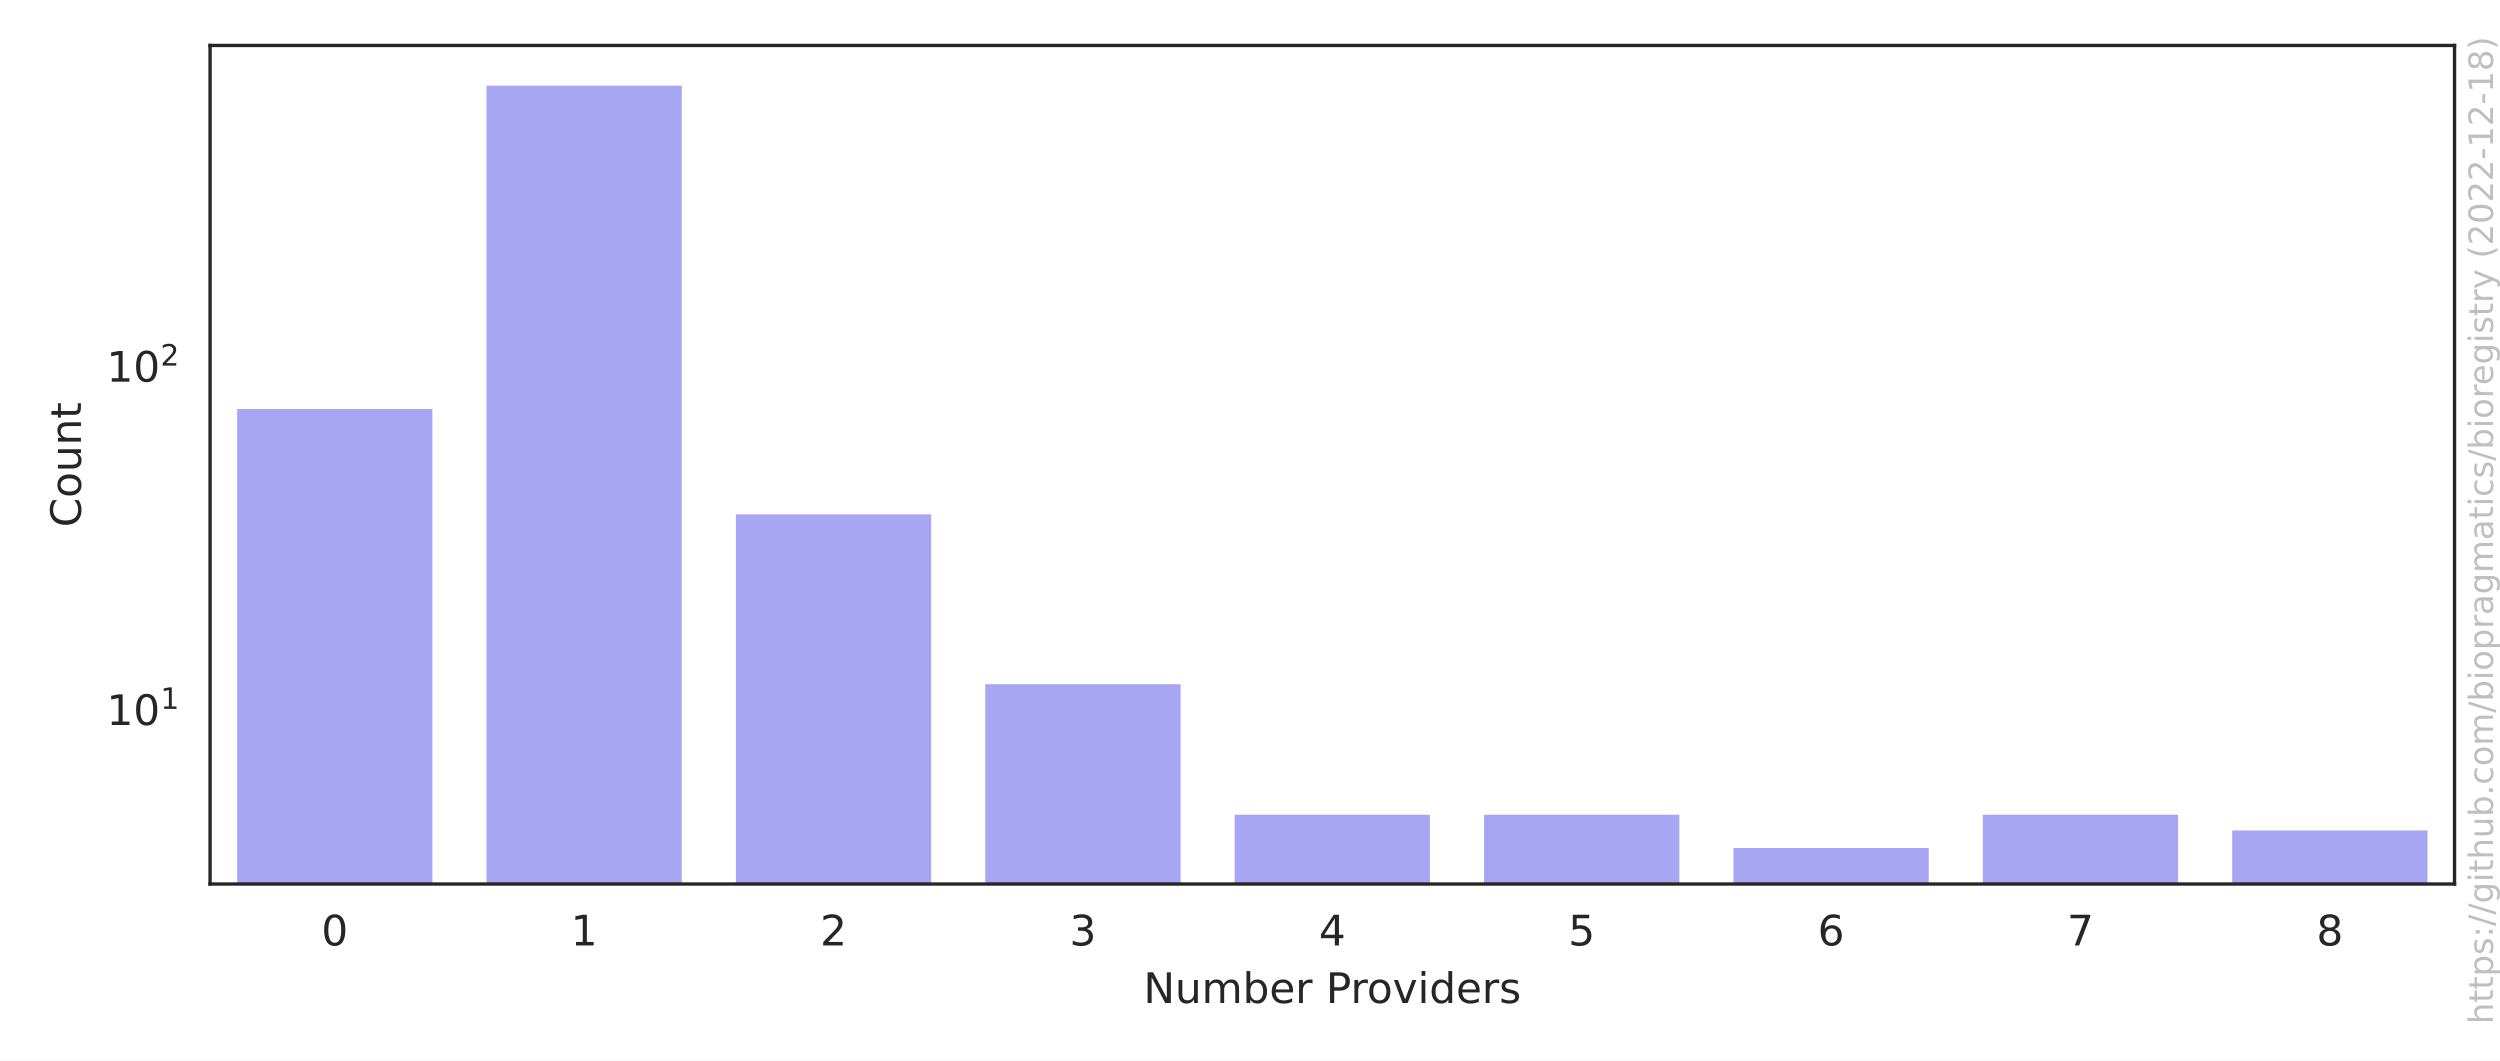
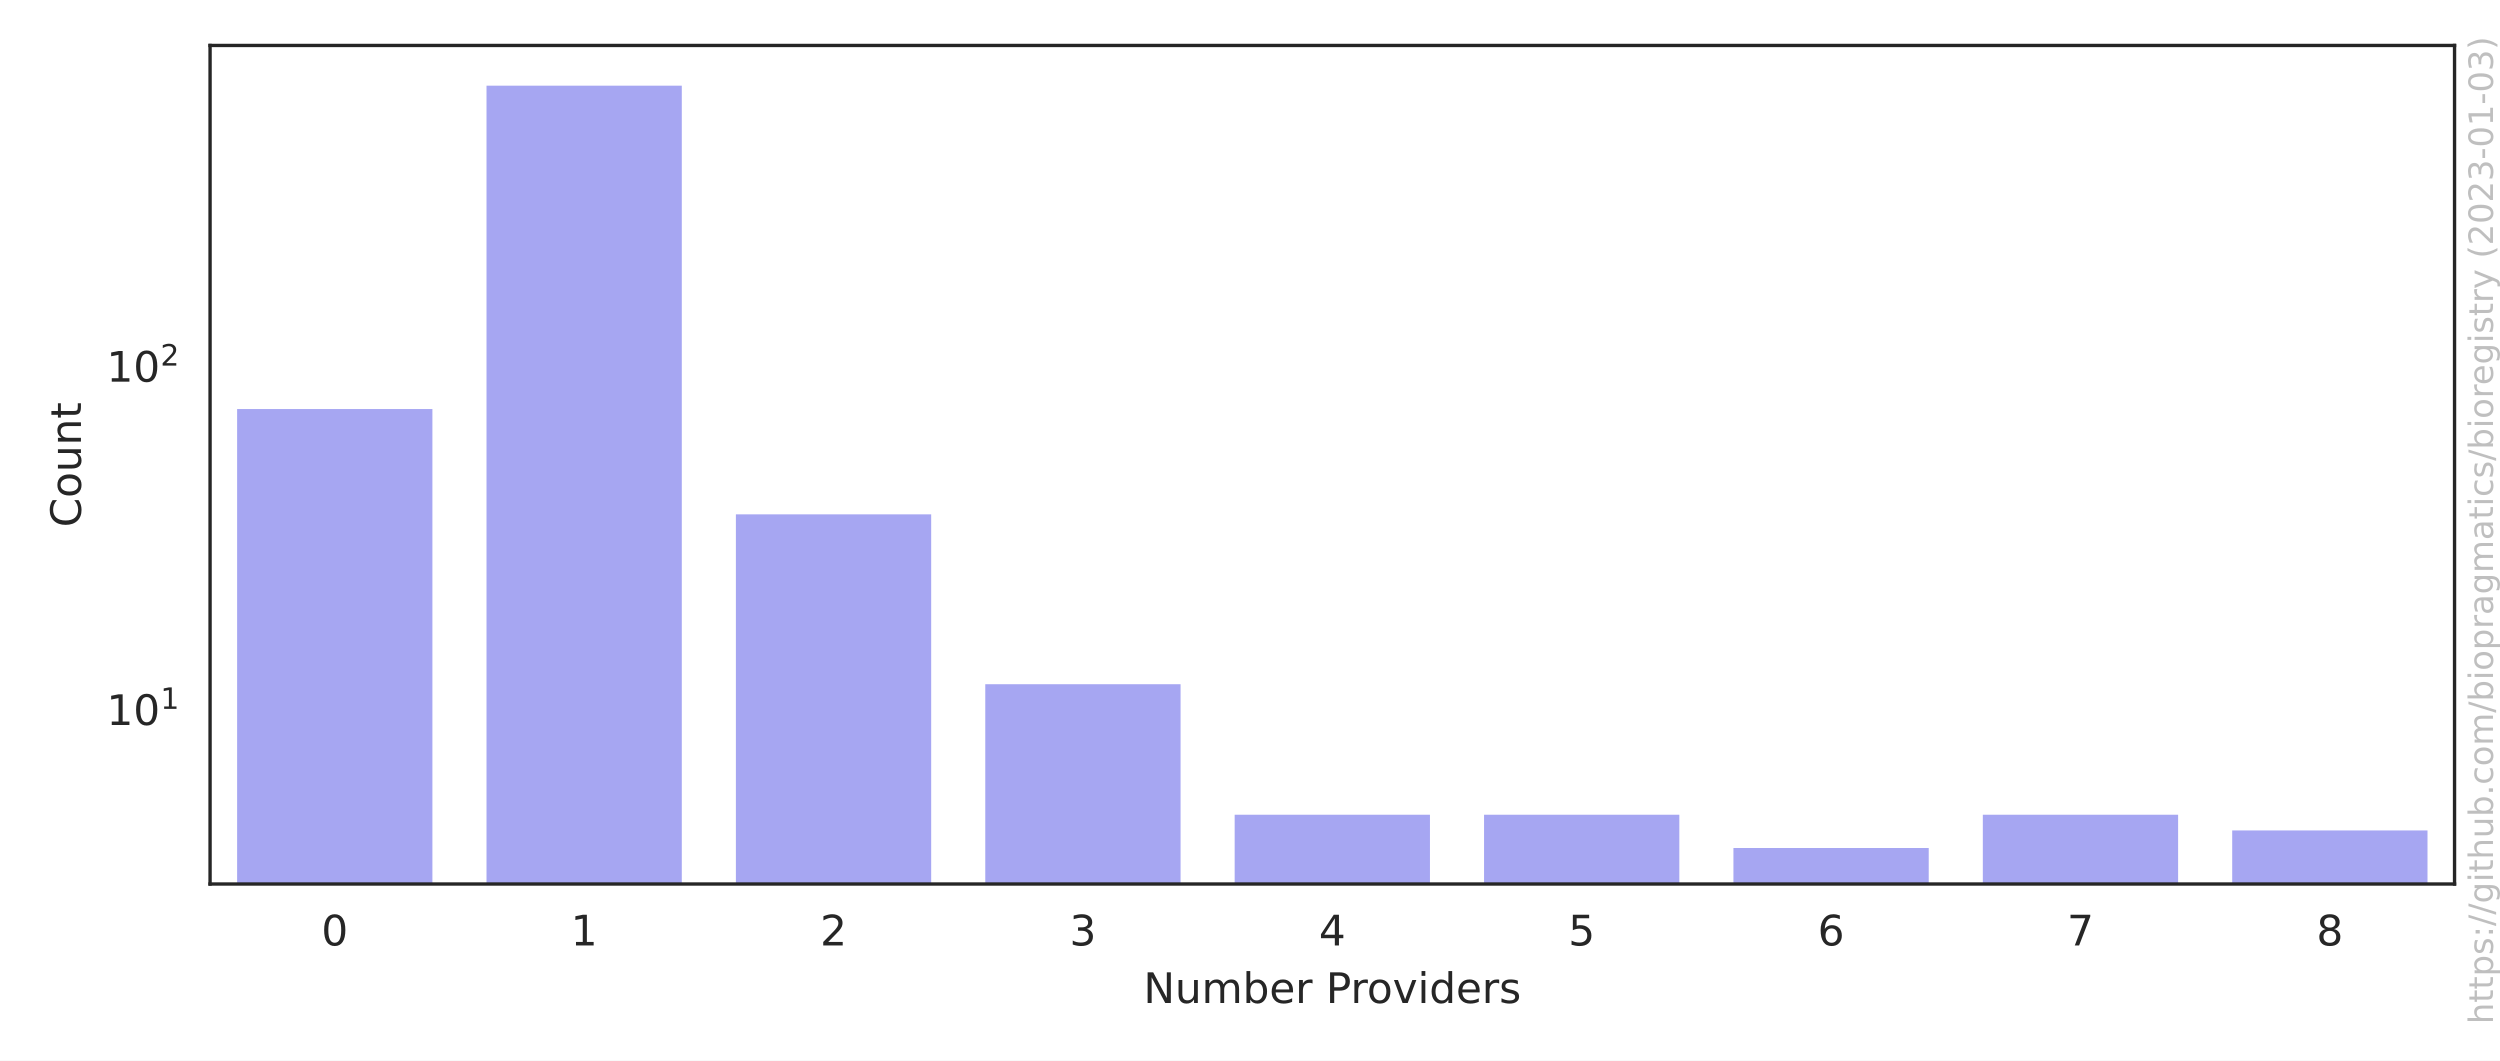
<svg xmlns="http://www.w3.org/2000/svg" xmlns:xlink="http://www.w3.org/1999/xlink" width="594pt" height="252pt" viewBox="0 0 594 252" version="1.1">
  <defs>
    <style type="text/css">*{stroke-linejoin: round; stroke-linecap: butt}</style>
  </defs>
  <g id="figure_1">
    <g id="patch_1">
      <path d="M 0 252  L 594 252  L 594 0  L 0 0  z " style="fill: #ffffff" />
    </g>
    <g id="axes_1">
      <g id="patch_2">
        <path d="M 49.913 210.04  L 583.2 210.04  L 583.2 10.8  L 49.913 10.8  z " style="fill: #ffffff" />
      </g>
      <g id="matplotlib.axis_1">
        <g id="xtick_1">
          <g id="text_1">
            <g style="fill: #262626" transform="translate(76.35851 224.6384) scale(0.1 -0.1)">
              <defs>
                <path id="DejaVuSans-30" d="M 2034 4250  Q 1547 4250 1301 3770  Q 1056 3291 1056 2328  Q 1056 1369 1301 889  Q 1547 409 2034 409  Q 2525 409 2770 889  Q 3016 1369 3016 2328  Q 3016 3291 2770 3770  Q 2525 4250 2034 4250  z M 2034 4750  Q 2819 4750 3233 4129  Q 3647 3509 3647 2328  Q 3647 1150 3233 529  Q 2819 -91 2034 -91  Q 1250 -91 836 529  Q 422 1150 422 2328  Q 422 3509 836 4129  Q 1250 4750 2034 4750  z " transform="scale(0.015625)" />
              </defs>
              <use xlink:href="#DejaVuSans-30" />
            </g>
          </g>
        </g>
        <g id="xtick_2">
          <g id="text_2">
            <g style="fill: #262626" transform="translate(135.6127 224.6384) scale(0.1 -0.1)">
              <defs>
                <path id="DejaVuSans-31" d="M 794 531  L 1825 531  L 1825 4091  L 703 3866  L 703 4441  L 1819 4666  L 2450 4666  L 2450 531  L 3481 531  L 3481 0  L 794 0  L 794 531  z " transform="scale(0.015625)" />
              </defs>
              <use xlink:href="#DejaVuSans-31" />
            </g>
          </g>
        </g>
        <g id="xtick_3">
          <g id="text_3">
            <g style="fill: #262626" transform="translate(194.8668 224.6384) scale(0.1 -0.1)">
              <defs>
                <path id="DejaVuSans-32" d="M 1228 531  L 3431 531  L 3431 0  L 469 0  L 469 531  Q 828 903 1448 1529  Q 2069 2156 2228 2338  Q 2531 2678 2651 2914  Q 2772 3150 2772 3378  Q 2772 3750 2511 3984  Q 2250 4219 1831 4219  Q 1534 4219 1204 4116  Q 875 4013 500 3803  L 500 4441  Q 881 4594 1212 4672  Q 1544 4750 1819 4750  Q 2544 4750 2975 4387  Q 3406 4025 3406 3419  Q 3406 3131 3298 2873  Q 3191 2616 2906 2266  Q 2828 2175 2409 1742  Q 1991 1309 1228 531  z " transform="scale(0.015625)" />
              </defs>
              <use xlink:href="#DejaVuSans-32" />
            </g>
          </g>
        </g>
        <g id="xtick_4">
          <g id="text_4">
            <g style="fill: #262626" transform="translate(254.1209 224.6384) scale(0.1 -0.1)">
              <defs>
                <path id="DejaVuSans-33" d="M 2597 2516  Q 3050 2419 3304 2112  Q 3559 1806 3559 1356  Q 3559 666 3084 287  Q 2609 -91 1734 -91  Q 1441 -91 1130 -33  Q 819 25 488 141  L 488 750  Q 750 597 1062 519  Q 1375 441 1716 441  Q 2309 441 2620 675  Q 2931 909 2931 1356  Q 2931 1769 2642 2001  Q 2353 2234 1838 2234  L 1294 2234  L 1294 2753  L 1863 2753  Q 2328 2753 2575 2939  Q 2822 3125 2822 3475  Q 2822 3834 2567 4026  Q 2313 4219 1838 4219  Q 1578 4219 1281 4162  Q 984 4106 628 3988  L 628 4550  Q 988 4650 1302 4700  Q 1616 4750 1894 4750  Q 2613 4750 3031 4423  Q 3450 4097 3450 3541  Q 3450 3153 3228 2886  Q 3006 2619 2597 2516  z " transform="scale(0.015625)" />
              </defs>
              <use xlink:href="#DejaVuSans-33" />
            </g>
          </g>
        </g>
        <g id="xtick_5">
          <g id="text_5">
            <g style="fill: #262626" transform="translate(313.3751 224.6384) scale(0.1 -0.1)">
              <defs>
                <path id="DejaVuSans-34" d="M 2419 4116  L 825 1625  L 2419 1625  L 2419 4116  z M 2253 4666  L 3047 4666  L 3047 1625  L 3713 1625  L 3713 1100  L 3047 1100  L 3047 0  L 2419 0  L 2419 1100  L 313 1100  L 313 1709  L 2253 4666  z " transform="scale(0.015625)" />
              </defs>
              <use xlink:href="#DejaVuSans-34" />
            </g>
          </g>
        </g>
        <g id="xtick_6">
          <g id="text_6">
            <g style="fill: #262626" transform="translate(372.6292 224.6384) scale(0.1 -0.1)">
              <defs>
                <path id="DejaVuSans-35" d="M 691 4666  L 3169 4666  L 3169 4134  L 1269 4134  L 1269 2991  Q 1406 3038 1543 3061  Q 1681 3084 1819 3084  Q 2600 3084 3056 2656  Q 3513 2228 3513 1497  Q 3513 744 3044 326  Q 2575 -91 1722 -91  Q 1428 -91 1123 -41  Q 819 9 494 109  L 494 744  Q 775 591 1075 516  Q 1375 441 1709 441  Q 2250 441 2565 725  Q 2881 1009 2881 1497  Q 2881 1984 2565 2268  Q 2250 2553 1709 2553  Q 1456 2553 1204 2497  Q 953 2441 691 2322  L 691 4666  z " transform="scale(0.015625)" />
              </defs>
              <use xlink:href="#DejaVuSans-35" />
            </g>
          </g>
        </g>
        <g id="xtick_7">
          <g id="text_7">
            <g style="fill: #262626" transform="translate(431.8834 224.6384) scale(0.1 -0.1)">
              <defs>
                <path id="DejaVuSans-36" d="M 2113 2584  Q 1688 2584 1439 2293  Q 1191 2003 1191 1497  Q 1191 994 1439 701  Q 1688 409 2113 409  Q 2538 409 2786 701  Q 3034 994 3034 1497  Q 3034 2003 2786 2293  Q 2538 2584 2113 2584  z M 3366 4563  L 3366 3988  Q 3128 4100 2886 4159  Q 2644 4219 2406 4219  Q 1781 4219 1451 3797  Q 1122 3375 1075 2522  Q 1259 2794 1537 2939  Q 1816 3084 2150 3084  Q 2853 3084 3261 2657  Q 3669 2231 3669 1497  Q 3669 778 3244 343  Q 2819 -91 2113 -91  Q 1303 -91 875 529  Q 447 1150 447 2328  Q 447 3434 972 4092  Q 1497 4750 2381 4750  Q 2619 4750 2861 4703  Q 3103 4656 3366 4563  z " transform="scale(0.015625)" />
              </defs>
              <use xlink:href="#DejaVuSans-36" />
            </g>
          </g>
        </g>
        <g id="xtick_8">
          <g id="text_8">
            <g style="fill: #262626" transform="translate(491.1375 224.6384) scale(0.1 -0.1)">
              <defs>
                <path id="DejaVuSans-37" d="M 525 4666  L 3525 4666  L 3525 4397  L 1831 0  L 1172 0  L 2766 4134  L 525 4134  L 525 4666  z " transform="scale(0.015625)" />
              </defs>
              <use xlink:href="#DejaVuSans-37" />
            </g>
          </g>
        </g>
        <g id="xtick_9">
          <g id="text_9">
            <g style="fill: #262626" transform="translate(550.3917 224.6384) scale(0.1 -0.1)">
              <defs>
                <path id="DejaVuSans-38" d="M 2034 2216  Q 1584 2216 1326 1975  Q 1069 1734 1069 1313  Q 1069 891 1326 650  Q 1584 409 2034 409  Q 2484 409 2743 651  Q 3003 894 3003 1313  Q 3003 1734 2745 1975  Q 2488 2216 2034 2216  z M 1403 2484  Q 997 2584 770 2862  Q 544 3141 544 3541  Q 544 4100 942 4425  Q 1341 4750 2034 4750  Q 2731 4750 3128 4425  Q 3525 4100 3525 3541  Q 3525 3141 3298 2862  Q 3072 2584 2669 2484  Q 3125 2378 3379 2068  Q 3634 1759 3634 1313  Q 3634 634 3220 271  Q 2806 -91 2034 -91  Q 1263 -91 848 271  Q 434 634 434 1313  Q 434 1759 690 2068  Q 947 2378 1403 2484  z M 1172 3481  Q 1172 3119 1398 2916  Q 1625 2713 2034 2713  Q 2441 2713 2670 2916  Q 2900 3119 2900 3481  Q 2900 3844 2670 4047  Q 2441 4250 2034 4250  Q 1625 4250 1398 4047  Q 1172 3844 1172 3481  z " transform="scale(0.015625)" />
              </defs>
              <use xlink:href="#DejaVuSans-38" />
            </g>
          </g>
        </g>
        <g id="text_10">
          <g style="fill: #262626" transform="translate(271.6923 238.3166) scale(0.1 -0.1)">
            <defs>
              <path id="DejaVuSans-4e" d="M 628 4666  L 1478 4666  L 3547 763  L 3547 4666  L 4159 4666  L 4159 0  L 3309 0  L 1241 3903  L 1241 0  L 628 0  L 628 4666  z " transform="scale(0.015625)" />
              <path id="DejaVuSans-75" d="M 544 1381  L 544 3500  L 1119 3500  L 1119 1403  Q 1119 906 1312 657  Q 1506 409 1894 409  Q 2359 409 2629 706  Q 2900 1003 2900 1516  L 2900 3500  L 3475 3500  L 3475 0  L 2900 0  L 2900 538  Q 2691 219 2414 64  Q 2138 -91 1772 -91  Q 1169 -91 856 284  Q 544 659 544 1381  z M 1991 3584  L 1991 3584  z " transform="scale(0.015625)" />
              <path id="DejaVuSans-6d" d="M 3328 2828  Q 3544 3216 3844 3400  Q 4144 3584 4550 3584  Q 5097 3584 5394 3201  Q 5691 2819 5691 2113  L 5691 0  L 5113 0  L 5113 2094  Q 5113 2597 4934 2840  Q 4756 3084 4391 3084  Q 3944 3084 3684 2787  Q 3425 2491 3425 1978  L 3425 0  L 2847 0  L 2847 2094  Q 2847 2600 2669 2842  Q 2491 3084 2119 3084  Q 1678 3084 1418 2786  Q 1159 2488 1159 1978  L 1159 0  L 581 0  L 581 3500  L 1159 3500  L 1159 2956  Q 1356 3278 1631 3431  Q 1906 3584 2284 3584  Q 2666 3584 2933 3390  Q 3200 3197 3328 2828  z " transform="scale(0.015625)" />
              <path id="DejaVuSans-62" d="M 3116 1747  Q 3116 2381 2855 2742  Q 2594 3103 2138 3103  Q 1681 3103 1420 2742  Q 1159 2381 1159 1747  Q 1159 1113 1420 752  Q 1681 391 2138 391  Q 2594 391 2855 752  Q 3116 1113 3116 1747  z M 1159 2969  Q 1341 3281 1617 3432  Q 1894 3584 2278 3584  Q 2916 3584 3314 3078  Q 3713 2572 3713 1747  Q 3713 922 3314 415  Q 2916 -91 2278 -91  Q 1894 -91 1617 61  Q 1341 213 1159 525  L 1159 0  L 581 0  L 581 4863  L 1159 4863  L 1159 2969  z " transform="scale(0.015625)" />
              <path id="DejaVuSans-65" d="M 3597 1894  L 3597 1613  L 953 1613  Q 991 1019 1311 708  Q 1631 397 2203 397  Q 2534 397 2845 478  Q 3156 559 3463 722  L 3463 178  Q 3153 47 2828 -22  Q 2503 -91 2169 -91  Q 1331 -91 842 396  Q 353 884 353 1716  Q 353 2575 817 3079  Q 1281 3584 2069 3584  Q 2775 3584 3186 3129  Q 3597 2675 3597 1894  z M 3022 2063  Q 3016 2534 2758 2815  Q 2500 3097 2075 3097  Q 1594 3097 1305 2825  Q 1016 2553 972 2059  L 3022 2063  z " transform="scale(0.015625)" />
              <path id="DejaVuSans-72" d="M 2631 2963  Q 2534 3019 2420 3045  Q 2306 3072 2169 3072  Q 1681 3072 1420 2755  Q 1159 2438 1159 1844  L 1159 0  L 581 0  L 581 3500  L 1159 3500  L 1159 2956  Q 1341 3275 1631 3429  Q 1922 3584 2338 3584  Q 2397 3584 2469 3576  Q 2541 3569 2628 3553  L 2631 2963  z " transform="scale(0.015625)" />
              <path id="DejaVuSans-20" transform="scale(0.015625)" />
              <path id="DejaVuSans-50" d="M 1259 4147  L 1259 2394  L 2053 2394  Q 2494 2394 2734 2622  Q 2975 2850 2975 3272  Q 2975 3691 2734 3919  Q 2494 4147 2053 4147  L 1259 4147  z M 628 4666  L 2053 4666  Q 2838 4666 3239 4311  Q 3641 3956 3641 3272  Q 3641 2581 3239 2228  Q 2838 1875 2053 1875  L 1259 1875  L 1259 0  L 628 0  L 628 4666  z " transform="scale(0.015625)" />
              <path id="DejaVuSans-6f" d="M 1959 3097  Q 1497 3097 1228 2736  Q 959 2375 959 1747  Q 959 1119 1226 758  Q 1494 397 1959 397  Q 2419 397 2687 759  Q 2956 1122 2956 1747  Q 2956 2369 2687 2733  Q 2419 3097 1959 3097  z M 1959 3584  Q 2709 3584 3137 3096  Q 3566 2609 3566 1747  Q 3566 888 3137 398  Q 2709 -91 1959 -91  Q 1206 -91 779 398  Q 353 888 353 1747  Q 353 2609 779 3096  Q 1206 3584 1959 3584  z " transform="scale(0.015625)" />
              <path id="DejaVuSans-76" d="M 191 3500  L 800 3500  L 1894 563  L 2988 3500  L 3597 3500  L 2284 0  L 1503 0  L 191 3500  z " transform="scale(0.015625)" />
              <path id="DejaVuSans-69" d="M 603 3500  L 1178 3500  L 1178 0  L 603 0  L 603 3500  z M 603 4863  L 1178 4863  L 1178 4134  L 603 4134  L 603 4863  z " transform="scale(0.015625)" />
              <path id="DejaVuSans-64" d="M 2906 2969  L 2906 4863  L 3481 4863  L 3481 0  L 2906 0  L 2906 525  Q 2725 213 2448 61  Q 2172 -91 1784 -91  Q 1150 -91 751 415  Q 353 922 353 1747  Q 353 2572 751 3078  Q 1150 3584 1784 3584  Q 2172 3584 2448 3432  Q 2725 3281 2906 2969  z M 947 1747  Q 947 1113 1208 752  Q 1469 391 1925 391  Q 2381 391 2643 752  Q 2906 1113 2906 1747  Q 2906 2381 2643 2742  Q 2381 3103 1925 3103  Q 1469 3103 1208 2742  Q 947 2381 947 1747  z " transform="scale(0.015625)" />
              <path id="DejaVuSans-73" d="M 2834 3397  L 2834 2853  Q 2591 2978 2328 3040  Q 2066 3103 1784 3103  Q 1356 3103 1142 2972  Q 928 2841 928 2578  Q 928 2378 1081 2264  Q 1234 2150 1697 2047  L 1894 2003  Q 2506 1872 2764 1633  Q 3022 1394 3022 966  Q 3022 478 2636 193  Q 2250 -91 1575 -91  Q 1294 -91 989 -36  Q 684 19 347 128  L 347 722  Q 666 556 975 473  Q 1284 391 1588 391  Q 1994 391 2212 530  Q 2431 669 2431 922  Q 2431 1156 2273 1281  Q 2116 1406 1581 1522  L 1381 1569  Q 847 1681 609 1914  Q 372 2147 372 2553  Q 372 3047 722 3315  Q 1072 3584 1716 3584  Q 2034 3584 2315 3537  Q 2597 3491 2834 3397  z " transform="scale(0.015625)" />
            </defs>
            <use xlink:href="#DejaVuSans-4e" />
            <use xlink:href="#DejaVuSans-75" x="74.805" />
            <use xlink:href="#DejaVuSans-6d" x="138.184" />
            <use xlink:href="#DejaVuSans-62" x="235.596" />
            <use xlink:href="#DejaVuSans-65" x="299.072" />
            <use xlink:href="#DejaVuSans-72" x="360.596" />
            <use xlink:href="#DejaVuSans-20" x="401.709" />
            <use xlink:href="#DejaVuSans-50" x="433.496" />
            <use xlink:href="#DejaVuSans-72" x="492.049" />
            <use xlink:href="#DejaVuSans-6f" x="530.912" />
            <use xlink:href="#DejaVuSans-76" x="592.094" />
            <use xlink:href="#DejaVuSans-69" x="651.273" />
            <use xlink:href="#DejaVuSans-64" x="679.057" />
            <use xlink:href="#DejaVuSans-65" x="742.533" />
            <use xlink:href="#DejaVuSans-72" x="804.057" />
            <use xlink:href="#DejaVuSans-73" x="845.17" />
          </g>
        </g>
      </g>
      <g id="matplotlib.axis_2">
        <g id="ytick_1">
          <g id="text_11">
            <g style="fill: #262626" transform="translate(25.31268 172.3265) scale(0.1 -0.1)">
              <use xlink:href="#DejaVuSans-31" transform="translate(0 0.684375)" />
              <use xlink:href="#DejaVuSans-30" transform="translate(63.62305 0.684375)" />
              <use xlink:href="#DejaVuSans-31" transform="translate(128.2031 38.96563) scale(0.7)" />
            </g>
          </g>
        </g>
        <g id="ytick_2">
          <g id="text_12">
            <g style="fill: #262626" transform="translate(25.31268 90.76564) scale(0.1 -0.1)">
              <use xlink:href="#DejaVuSans-31" transform="translate(0 0.765625)" />
              <use xlink:href="#DejaVuSans-30" transform="translate(63.62305 0.765625)" />
              <use xlink:href="#DejaVuSans-32" transform="translate(128.2031 39.04688) scale(0.7)" />
            </g>
          </g>
        </g>
        <g id="ytick_3" />
        <g id="ytick_4" />
        <g id="ytick_5" />
        <g id="ytick_6" />
        <g id="ytick_7" />
        <g id="ytick_8" />
        <g id="ytick_9" />
        <g id="ytick_10" />
        <g id="ytick_11" />
        <g id="ytick_12" />
        <g id="ytick_13" />
        <g id="ytick_14" />
        <g id="ytick_15" />
        <g id="ytick_16" />
        <g id="ytick_17" />
        <g id="ytick_18" />
        <g id="ytick_19" />
        <g id="ytick_20" />
        <g id="ytick_21" />
        <g id="ytick_22" />
        <g id="ytick_23" />
        <g id="text_13">
          <g style="fill: #262626" transform="translate(19.233 125.2684) rotate(-90) scale(0.1 -0.1)">
            <defs>
              <path id="DejaVuSans-43" d="M 4122 4306  L 4122 3641  Q 3803 3938 3442 4084  Q 3081 4231 2675 4231  Q 1875 4231 1450 3742  Q 1025 3253 1025 2328  Q 1025 1406 1450 917  Q 1875 428 2675 428  Q 3081 428 3442 575  Q 3803 722 4122 1019  L 4122 359  Q 3791 134 3420 21  Q 3050 -91 2638 -91  Q 1578 -91 968 557  Q 359 1206 359 2328  Q 359 3453 968 4101  Q 1578 4750 2638 4750  Q 3056 4750 3426 4639  Q 3797 4528 4122 4306  z " transform="scale(0.015625)" />
              <path id="DejaVuSans-6e" d="M 3513 2113  L 3513 0  L 2938 0  L 2938 2094  Q 2938 2591 2744 2837  Q 2550 3084 2163 3084  Q 1697 3084 1428 2787  Q 1159 2491 1159 1978  L 1159 0  L 581 0  L 581 3500  L 1159 3500  L 1159 2956  Q 1366 3272 1645 3428  Q 1925 3584 2291 3584  Q 2894 3584 3203 3211  Q 3513 2838 3513 2113  z " transform="scale(0.015625)" />
              <path id="DejaVuSans-74" d="M 1172 4494  L 1172 3500  L 2356 3500  L 2356 3053  L 1172 3053  L 1172 1153  Q 1172 725 1289 603  Q 1406 481 1766 481  L 2356 481  L 2356 0  L 1766 0  Q 1100 0 847 248  Q 594 497 594 1153  L 594 3053  L 172 3053  L 172 3500  L 594 3500  L 594 4494  L 1172 4494  z " transform="scale(0.015625)" />
            </defs>
            <use xlink:href="#DejaVuSans-43" />
            <use xlink:href="#DejaVuSans-6f" x="69.824" />
            <use xlink:href="#DejaVuSans-75" x="131.006" />
            <use xlink:href="#DejaVuSans-6e" x="194.385" />
            <use xlink:href="#DejaVuSans-74" x="257.764" />
          </g>
        </g>
      </g>
      <g id="patch_3">
        <path d="M 55.838 81810.967  L 103.241 81810.967  L 103.241 96.687  L 55.838 96.687  z " clip-path="url(#p84426c0476)" style="fill: #2020df; opacity: 0.4; stroke: #ffffff; stroke-linejoin: miter" />
      </g>
      <g id="patch_4">
        <path d="M 115.092 81810.967  L 162.496 81810.967  L 162.496 19.856  L 115.092 19.856  z " clip-path="url(#p84426c0476)" style="fill: #2020df; opacity: 0.4; stroke: #ffffff; stroke-linejoin: miter" />
      </g>
      <g id="patch_5">
        <path d="M 174.346 81810.967  L 221.75 81810.967  L 221.75 121.709  L 174.346 121.709  z " clip-path="url(#p84426c0476)" style="fill: #2020df; opacity: 0.4; stroke: #ffffff; stroke-linejoin: miter" />
      </g>
      <g id="patch_6">
        <path d="M 233.601 81810.967  L 281.004 81810.967  L 281.004 162.069  L 233.601 162.069  z " clip-path="url(#p84426c0476)" style="fill: #2020df; opacity: 0.4; stroke: #ffffff; stroke-linejoin: miter" />
      </g>
      <g id="patch_7">
        <path d="M 292.855 81810.967  L 340.258 81810.967  L 340.258 193.08  L 292.855 193.08  z " clip-path="url(#p84426c0476)" style="fill: #2020df; opacity: 0.4; stroke: #ffffff; stroke-linejoin: miter" />
      </g>
      <g id="patch_8">
        <path d="M 352.109 81810.967  L 399.512 81810.967  L 399.512 193.08  L 352.109 193.08  z " clip-path="url(#p84426c0476)" style="fill: #2020df; opacity: 0.4; stroke: #ffffff; stroke-linejoin: miter" />
      </g>
      <g id="patch_9">
        <path d="M 411.363 81810.967  L 458.766 81810.967  L 458.766 200.984  L 411.363 200.984  z " clip-path="url(#p84426c0476)" style="fill: #2020df; opacity: 0.4; stroke: #ffffff; stroke-linejoin: miter" />
      </g>
      <g id="patch_10">
        <path d="M 470.617 81810.967  L 518.02 81810.967  L 518.02 193.08  L 470.617 193.08  z " clip-path="url(#p84426c0476)" style="fill: #2020df; opacity: 0.4; stroke: #ffffff; stroke-linejoin: miter" />
      </g>
      <g id="patch_11">
        <path d="M 529.871 81810.967  L 577.275 81810.967  L 577.275 196.812  L 529.871 196.812  z " clip-path="url(#p84426c0476)" style="fill: #2020df; opacity: 0.4; stroke: #ffffff; stroke-linejoin: miter" />
      </g>
      <g id="patch_12">
        <path d="M 49.913 210.04  L 49.913 10.8  " style="fill: none; stroke: #262626; stroke-width: 0.8; stroke-linejoin: miter; stroke-linecap: square" />
      </g>
      <g id="patch_13">
        <path d="M 583.2 210.04  L 583.2 10.8  " style="fill: none; stroke: #262626; stroke-width: 0.8; stroke-linejoin: miter; stroke-linecap: square" />
      </g>
      <g id="patch_14">
        <path d="M 49.913 210.04  L 583.2 210.04  " style="fill: none; stroke: #262626; stroke-width: 0.8; stroke-linejoin: miter; stroke-linecap: square" />
      </g>
      <g id="patch_15">
        <path d="M 49.913 10.8  L 583.2 10.8  " style="fill: none; stroke: #262626; stroke-width: 0.8; stroke-linejoin: miter; stroke-linecap: square" />
      </g>
    </g>
    <g id="text_14">
      <g style="fill: #808080; opacity: 0.5" transform="translate(592.3362 243.3237) rotate(-90) scale(0.08 -0.08)">
        <defs>
          <path id="DejaVuSans-68" d="M 3513 2113  L 3513 0  L 2938 0  L 2938 2094  Q 2938 2591 2744 2837  Q 2550 3084 2163 3084  Q 1697 3084 1428 2787  Q 1159 2491 1159 1978  L 1159 0  L 581 0  L 581 4863  L 1159 4863  L 1159 2956  Q 1366 3272 1645 3428  Q 1925 3584 2291 3584  Q 2894 3584 3203 3211  Q 3513 2838 3513 2113  z " transform="scale(0.015625)" />
          <path id="DejaVuSans-70" d="M 1159 525  L 1159 -1331  L 581 -1331  L 581 3500  L 1159 3500  L 1159 2969  Q 1341 3281 1617 3432  Q 1894 3584 2278 3584  Q 2916 3584 3314 3078  Q 3713 2572 3713 1747  Q 3713 922 3314 415  Q 2916 -91 2278 -91  Q 1894 -91 1617 61  Q 1341 213 1159 525  z M 3116 1747  Q 3116 2381 2855 2742  Q 2594 3103 2138 3103  Q 1681 3103 1420 2742  Q 1159 2381 1159 1747  Q 1159 1113 1420 752  Q 1681 391 2138 391  Q 2594 391 2855 752  Q 3116 1113 3116 1747  z " transform="scale(0.015625)" />
          <path id="DejaVuSans-3a" d="M 750 794  L 1409 794  L 1409 0  L 750 0  L 750 794  z M 750 3309  L 1409 3309  L 1409 2516  L 750 2516  L 750 3309  z " transform="scale(0.015625)" />
          <path id="DejaVuSans-2f" d="M 1625 4666  L 2156 4666  L 531 -594  L 0 -594  L 1625 4666  z " transform="scale(0.015625)" />
          <path id="DejaVuSans-67" d="M 2906 1791  Q 2906 2416 2648 2759  Q 2391 3103 1925 3103  Q 1463 3103 1205 2759  Q 947 2416 947 1791  Q 947 1169 1205 825  Q 1463 481 1925 481  Q 2391 481 2648 825  Q 2906 1169 2906 1791  z M 3481 434  Q 3481 -459 3084 -895  Q 2688 -1331 1869 -1331  Q 1566 -1331 1297 -1286  Q 1028 -1241 775 -1147  L 775 -588  Q 1028 -725 1275 -790  Q 1522 -856 1778 -856  Q 2344 -856 2625 -561  Q 2906 -266 2906 331  L 2906 616  Q 2728 306 2450 153  Q 2172 0 1784 0  Q 1141 0 747 490  Q 353 981 353 1791  Q 353 2603 747 3093  Q 1141 3584 1784 3584  Q 2172 3584 2450 3431  Q 2728 3278 2906 2969  L 2906 3500  L 3481 3500  L 3481 434  z " transform="scale(0.015625)" />
          <path id="DejaVuSans-2e" d="M 684 794  L 1344 794  L 1344 0  L 684 0  L 684 794  z " transform="scale(0.015625)" />
          <path id="DejaVuSans-63" d="M 3122 3366  L 3122 2828  Q 2878 2963 2633 3030  Q 2388 3097 2138 3097  Q 1578 3097 1268 2742  Q 959 2388 959 1747  Q 959 1106 1268 751  Q 1578 397 2138 397  Q 2388 397 2633 464  Q 2878 531 3122 666  L 3122 134  Q 2881 22 2623 -34  Q 2366 -91 2075 -91  Q 1284 -91 818 406  Q 353 903 353 1747  Q 353 2603 823 3093  Q 1294 3584 2113 3584  Q 2378 3584 2631 3529  Q 2884 3475 3122 3366  z " transform="scale(0.015625)" />
          <path id="DejaVuSans-61" d="M 2194 1759  Q 1497 1759 1228 1600  Q 959 1441 959 1056  Q 959 750 1161 570  Q 1363 391 1709 391  Q 2188 391 2477 730  Q 2766 1069 2766 1631  L 2766 1759  L 2194 1759  z M 3341 1997  L 3341 0  L 2766 0  L 2766 531  Q 2569 213 2275 61  Q 1981 -91 1556 -91  Q 1019 -91 701 211  Q 384 513 384 1019  Q 384 1609 779 1909  Q 1175 2209 1959 2209  L 2766 2209  L 2766 2266  Q 2766 2663 2505 2880  Q 2244 3097 1772 3097  Q 1472 3097 1187 3025  Q 903 2953 641 2809  L 641 3341  Q 956 3463 1253 3523  Q 1550 3584 1831 3584  Q 2591 3584 2966 3190  Q 3341 2797 3341 1997  z " transform="scale(0.015625)" />
          <path id="DejaVuSans-79" d="M 2059 -325  Q 1816 -950 1584 -1140  Q 1353 -1331 966 -1331  L 506 -1331  L 506 -850  L 844 -850  Q 1081 -850 1212 -737  Q 1344 -625 1503 -206  L 1606 56  L 191 3500  L 800 3500  L 1894 763  L 2988 3500  L 3597 3500  L 2059 -325  z " transform="scale(0.015625)" />
          <path id="DejaVuSans-28" d="M 1984 4856  Q 1566 4138 1362 3434  Q 1159 2731 1159 2009  Q 1159 1288 1364 580  Q 1569 -128 1984 -844  L 1484 -844  Q 1016 -109 783 600  Q 550 1309 550 2009  Q 550 2706 781 3412  Q 1013 4119 1484 4856  L 1984 4856  z " transform="scale(0.015625)" />
          <path id="DejaVuSans-2d" d="M 313 2009  L 1997 2009  L 1997 1497  L 313 1497  L 313 2009  z " transform="scale(0.015625)" />
          <path id="DejaVuSans-29" d="M 513 4856  L 1013 4856  Q 1481 4119 1714 3412  Q 1947 2706 1947 2009  Q 1947 1309 1714 600  Q 1481 -109 1013 -844  L 513 -844  Q 928 -128 1133 580  Q 1338 1288 1338 2009  Q 1338 2731 1133 3434  Q 928 4138 513 4856  z " transform="scale(0.015625)" />
        </defs>
        <use xlink:href="#DejaVuSans-68" />
        <use xlink:href="#DejaVuSans-74" x="63.379" />
        <use xlink:href="#DejaVuSans-74" x="102.588" />
        <use xlink:href="#DejaVuSans-70" x="141.797" />
        <use xlink:href="#DejaVuSans-73" x="205.273" />
        <use xlink:href="#DejaVuSans-3a" x="257.373" />
        <use xlink:href="#DejaVuSans-2f" x="291.064" />
        <use xlink:href="#DejaVuSans-2f" x="324.756" />
        <use xlink:href="#DejaVuSans-67" x="358.447" />
        <use xlink:href="#DejaVuSans-69" x="421.924" />
        <use xlink:href="#DejaVuSans-74" x="449.707" />
        <use xlink:href="#DejaVuSans-68" x="488.916" />
        <use xlink:href="#DejaVuSans-75" x="552.295" />
        <use xlink:href="#DejaVuSans-62" x="615.674" />
        <use xlink:href="#DejaVuSans-2e" x="679.15" />
        <use xlink:href="#DejaVuSans-63" x="710.938" />
        <use xlink:href="#DejaVuSans-6f" x="765.918" />
        <use xlink:href="#DejaVuSans-6d" x="827.1" />
        <use xlink:href="#DejaVuSans-2f" x="924.512" />
        <use xlink:href="#DejaVuSans-62" x="958.203" />
        <use xlink:href="#DejaVuSans-69" x="1021.68" />
        <use xlink:href="#DejaVuSans-6f" x="1049.463" />
        <use xlink:href="#DejaVuSans-70" x="1110.645" />
        <use xlink:href="#DejaVuSans-72" x="1174.121" />
        <use xlink:href="#DejaVuSans-61" x="1215.234" />
        <use xlink:href="#DejaVuSans-67" x="1276.514" />
        <use xlink:href="#DejaVuSans-6d" x="1339.99" />
        <use xlink:href="#DejaVuSans-61" x="1437.402" />
        <use xlink:href="#DejaVuSans-74" x="1498.682" />
        <use xlink:href="#DejaVuSans-69" x="1537.891" />
        <use xlink:href="#DejaVuSans-63" x="1565.674" />
        <use xlink:href="#DejaVuSans-73" x="1620.654" />
        <use xlink:href="#DejaVuSans-2f" x="1672.754" />
        <use xlink:href="#DejaVuSans-62" x="1706.445" />
        <use xlink:href="#DejaVuSans-69" x="1769.922" />
        <use xlink:href="#DejaVuSans-6f" x="1797.705" />
        <use xlink:href="#DejaVuSans-72" x="1858.887" />
        <use xlink:href="#DejaVuSans-65" x="1897.75" />
        <use xlink:href="#DejaVuSans-67" x="1959.273" />
        <use xlink:href="#DejaVuSans-69" x="2022.75" />
        <use xlink:href="#DejaVuSans-73" x="2050.533" />
        <use xlink:href="#DejaVuSans-74" x="2102.633" />
        <use xlink:href="#DejaVuSans-72" x="2141.842" />
        <use xlink:href="#DejaVuSans-79" x="2182.955" />
        <use xlink:href="#DejaVuSans-20" x="2242.135" />
        <use xlink:href="#DejaVuSans-28" x="2273.922" />
        <use xlink:href="#DejaVuSans-32" x="2312.936" />
        <use xlink:href="#DejaVuSans-30" x="2376.559" />
        <use xlink:href="#DejaVuSans-32" x="2440.182" />
-         <use xlink:href="#DejaVuSans-32" x="2503.805" />
+         <use xlink:href="#DejaVuSans-33" x="2503.805" />
        <use xlink:href="#DejaVuSans-2d" x="2567.428" />
-         <use xlink:href="#DejaVuSans-31" x="2603.512" />
-         <use xlink:href="#DejaVuSans-32" x="2667.135" />
+         <use xlink:href="#DejaVuSans-30" x="2603.512" />
+         <use xlink:href="#DejaVuSans-31" x="2667.135" />
        <use xlink:href="#DejaVuSans-2d" x="2730.758" />
-         <use xlink:href="#DejaVuSans-31" x="2766.842" />
-         <use xlink:href="#DejaVuSans-38" x="2830.465" />
+         <use xlink:href="#DejaVuSans-30" x="2766.842" />
+         <use xlink:href="#DejaVuSans-33" x="2830.465" />
        <use xlink:href="#DejaVuSans-29" x="2894.088" />
      </g>
    </g>
  </g>
  <defs>
    <clipPath id="p84426c0476">
      <rect x="49.913" y="10.8" width="533.287" height="199.24" />
    </clipPath>
  </defs>
</svg>
